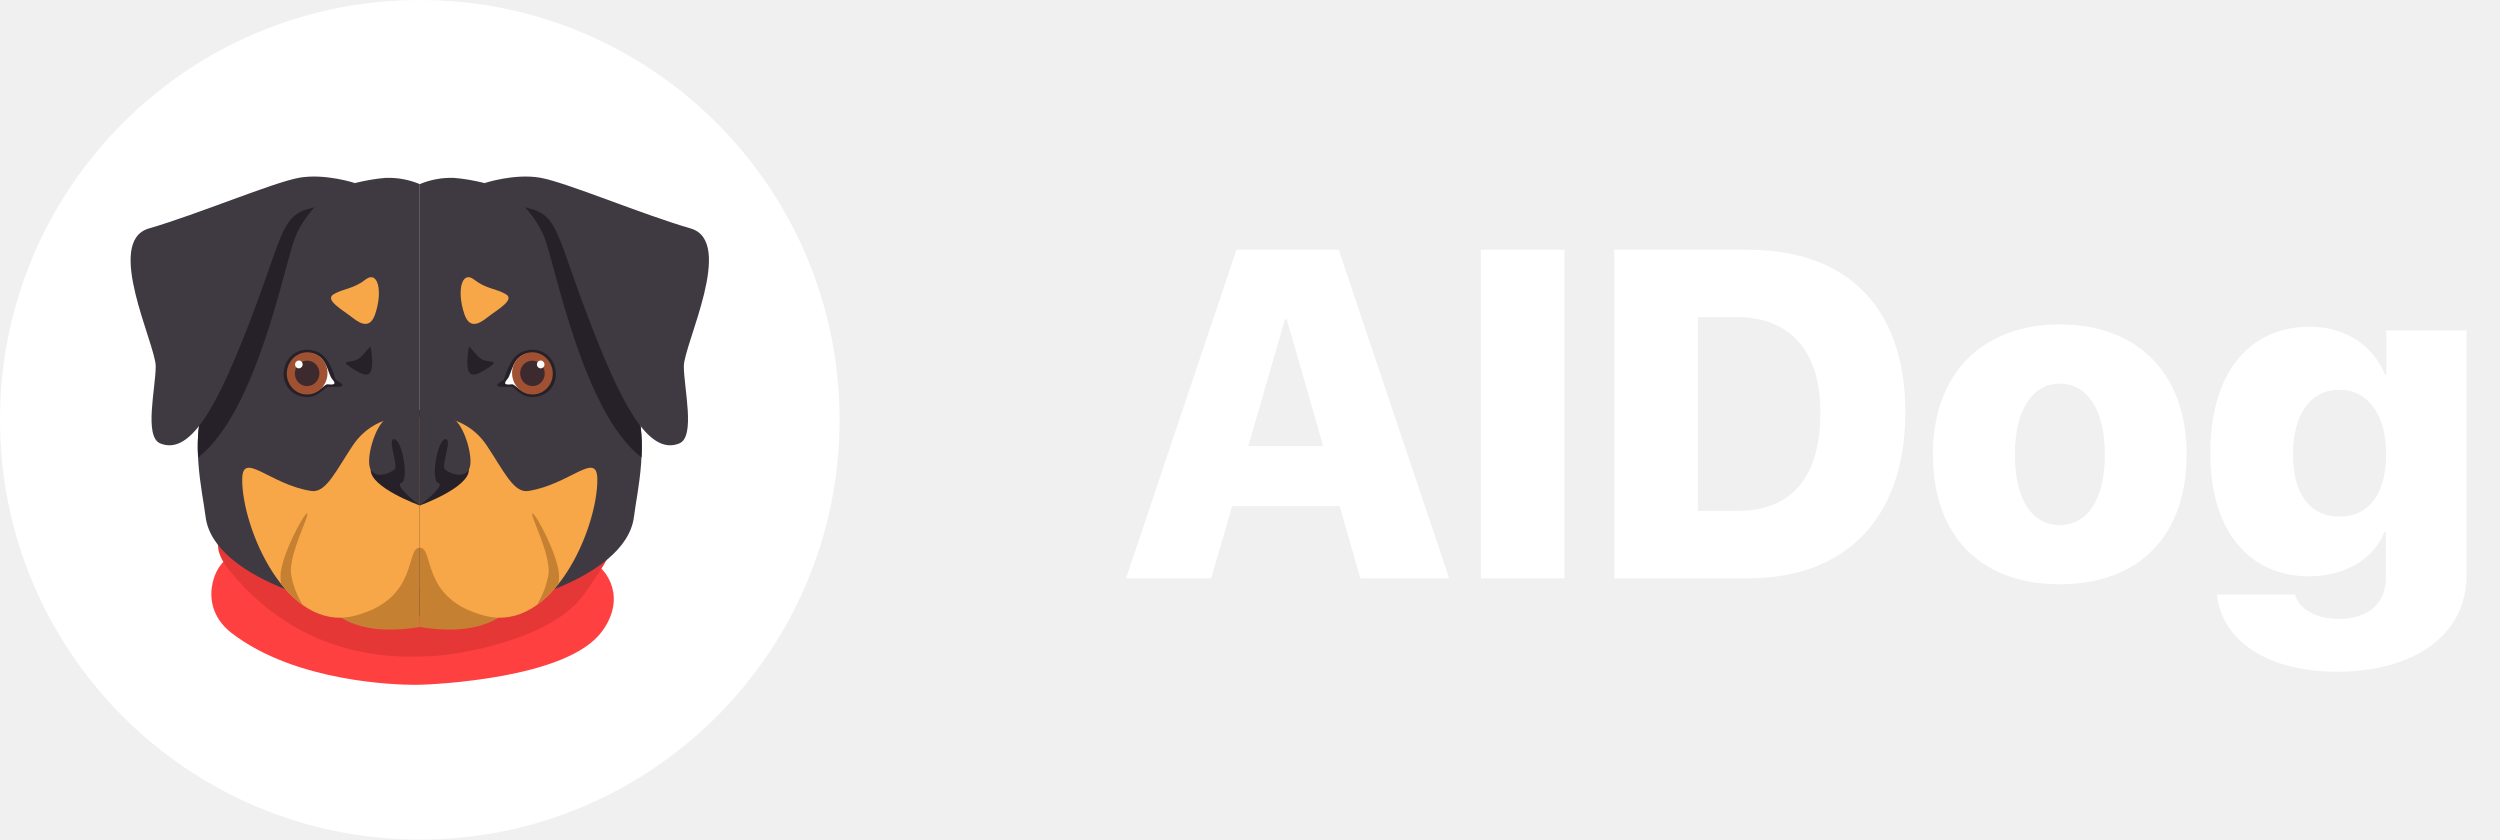
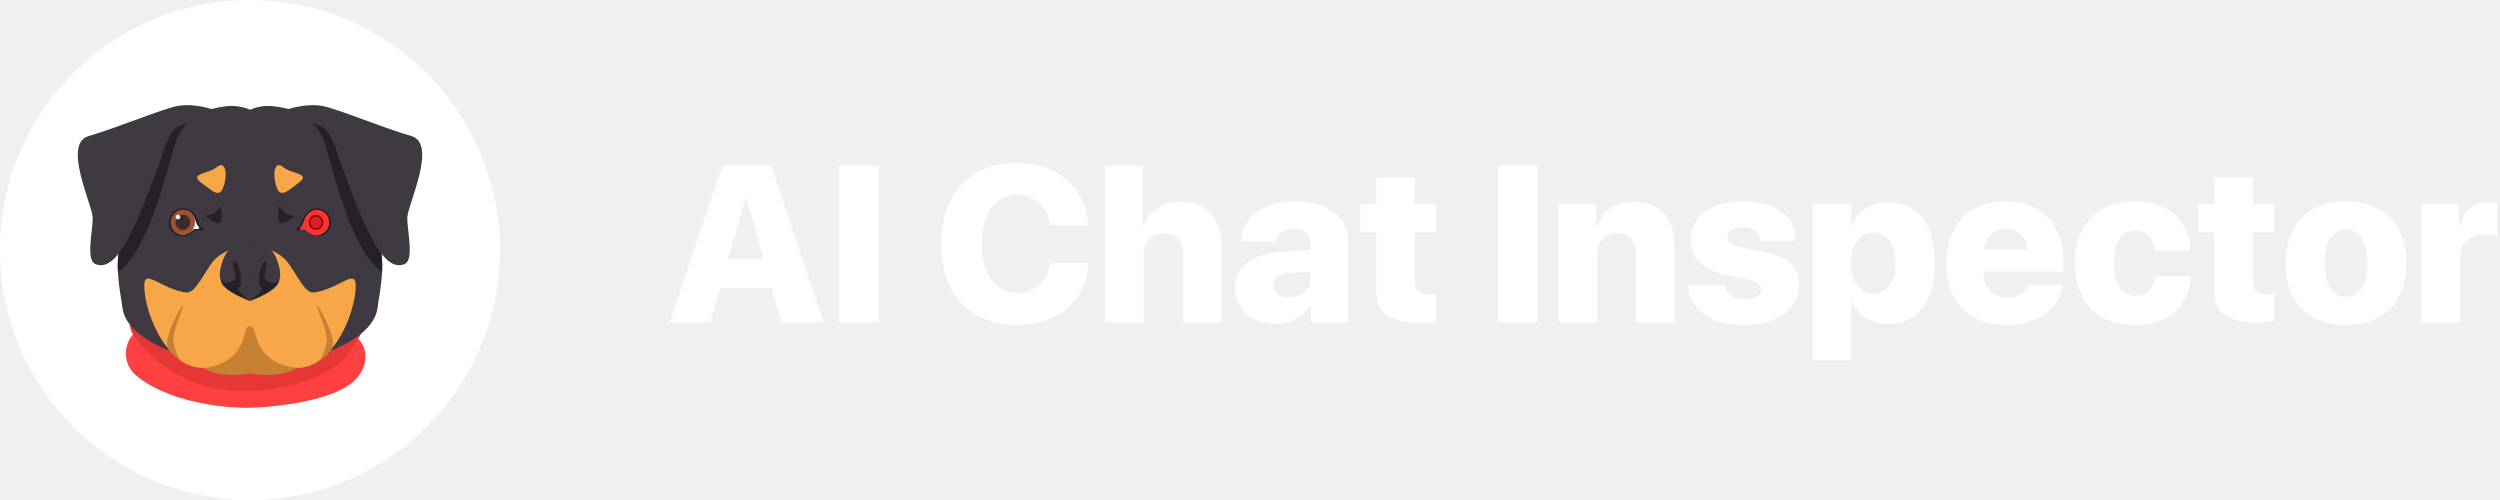
- <svg xmlns="http://www.w3.org/2000/svg" width="134" height="45" viewBox="0 0 134 45" fill="none">
+ <svg xmlns="http://www.w3.org/2000/svg" width="225" height="45" viewBox="0 0 225 45" fill="none">
  <circle cx="22.5" cy="22.5" r="22.5" fill="white" />
-   <path d="M72.915 31L71.804 27.13H66.043L64.919 31H60.354L66.274 13.385H71.755L77.676 31H72.915ZM68.874 17.121L66.909 23.908H70.925L68.972 17.121H68.874ZM83.853 31H79.373V13.385H83.853V31ZM86.526 13.385H93.679C99.001 13.385 102.126 16.474 102.126 22.089C102.126 27.716 98.989 31 93.679 31H86.526V13.385ZM91.006 16.998V27.387H93.093C96.011 27.387 97.573 25.617 97.573 22.101C97.573 18.793 95.925 16.998 93.093 16.998H91.006ZM110.403 31.317C106.216 31.317 103.604 28.778 103.604 24.347C103.604 20.002 106.277 17.389 110.403 17.389C114.553 17.389 117.202 19.989 117.202 24.347C117.202 28.791 114.59 31.317 110.403 31.317ZM110.403 28.144C111.88 28.144 112.82 26.789 112.82 24.359C112.82 21.967 111.88 20.563 110.403 20.563C108.938 20.563 107.998 21.967 107.998 24.359C107.998 26.789 108.914 28.144 110.403 28.144ZM125.393 27.692C126.943 27.692 127.896 26.496 127.896 24.347C127.896 22.223 126.931 20.893 125.393 20.893C123.843 20.893 122.903 22.211 122.903 24.347C122.903 26.496 123.831 27.692 125.393 27.692ZM125.259 36.005C121.475 36.005 119.07 34.284 118.826 31.867H123.013C123.22 32.636 124.124 33.173 125.356 33.173C127.017 33.173 127.883 32.282 127.883 30.963V28.522H127.798C127.273 29.926 125.71 30.89 123.757 30.89C120.583 30.89 118.472 28.473 118.472 24.311C118.472 20.062 120.486 17.511 123.818 17.511C125.747 17.511 127.224 18.561 127.822 20.062H127.908V17.706H132.205V30.854C132.205 34.027 129.397 36.005 125.259 36.005Z" fill="white" />
-   <g clip-path="url(#clip0_46_235)">
-     <path d="M22.23 33.521C18.47 33.419 14.692 31.474 12.702 30.323C12.246 30.068 10.987 32.193 12.702 33.521C16.005 36.079 21.332 36.207 22.23 36.207C23.374 36.207 30.235 35.823 31.886 33.521C33.129 31.789 31.759 30.579 31.505 30.579C29.98 31.517 25.991 33.623 22.23 33.521Z" fill="#FF4040" stroke="#FF4040" />
-     <path d="M22.993 31.986C19.232 31.884 15.455 29.94 13.464 28.789C13.008 28.533 11.345 28.619 12.717 30.302C16.783 35.291 22.095 34.672 22.993 34.672C24.136 34.672 29.234 33.884 30.885 31.581C32.128 29.849 32.522 29.044 32.267 29.044C30.743 29.983 26.753 32.089 22.993 31.986Z" fill="#E63737" stroke="#E63737" />
-     <path d="M22.5 9.868C21.922 9.627 21.299 9.513 20.674 9.534C18.666 9.687 15.493 10.784 14.332 12.358C13.338 13.705 12.088 18.154 11.015 21.264C10.177 23.691 10.844 26.284 11.019 27.695C11.443 31.126 18.522 33.001 22.5 33.001V9.868Z" fill="#3F3941" />
-     <path d="M16.679 30.334C16.679 30.334 16.679 34.555 22.5 33.609V27.093L16.679 30.334Z" fill="#C68032" />
-     <path d="M22.5 22.348C22.5 22.348 20.225 21.926 18.916 23.869C18.019 25.202 17.477 26.439 16.688 26.317C14.467 25.973 13.002 24.143 12.983 25.673C12.951 28.268 15.348 33.959 19.025 33.001C22.485 32.1 21.706 29.357 22.5 29.357V22.348Z" fill="#F7A747" />
-     <path d="M19.87 25.169C19.834 26.133 22.5 27.093 22.5 27.093V22C22.5 22 19.955 22.859 19.87 25.169Z" fill="#262128" />
-     <path d="M22.5 22C21.888 22.053 21.288 22.199 20.719 22.434C20.113 22.759 19.566 24.648 19.87 25.169C20.173 25.689 20.896 25.363 21.142 25.169C21.387 24.973 20.714 23.475 21.142 23.541C21.57 23.606 21.934 25.755 21.509 25.885C21.084 26.015 22.5 27.093 22.5 27.093V22Z" fill="#3F3941" />
-     <path d="M15.816 12.733C16.41 11.212 17.915 10.144 17.925 10.137C16.46 10.637 15.031 11.41 14.332 12.358C13.338 13.705 12.088 18.154 11.015 21.264C10.676 22.313 10.541 23.418 10.618 24.518C13.755 22.107 15.239 14.21 15.816 12.733Z" fill="#262128" />
+   <path d="M70.332 29L69.443 25.904H64.834L63.935 29H60.283L65.019 14.908H69.404L74.141 29H70.332ZM67.1 17.896L65.527 23.326H68.74L67.178 17.896H67.1ZM79.082 29H75.498V14.908H79.082V29ZM91.562 29.244C87.344 29.244 84.717 26.559 84.717 21.949C84.717 17.35 87.363 14.664 91.562 14.664C95.127 14.664 97.832 16.959 97.939 20.289H94.492C94.316 18.629 93.135 17.535 91.562 17.535C89.609 17.535 88.369 19.205 88.369 21.939C88.369 24.703 89.6 26.373 91.572 26.373C93.144 26.373 94.287 25.338 94.512 23.688H97.959C97.793 27.037 95.195 29.244 91.562 29.244ZM99.463 29V14.908H102.852V20.367H102.92C103.467 18.941 104.629 18.16 106.25 18.16C108.623 18.16 109.941 19.664 109.941 22.174V29H106.484V22.926C106.484 21.725 105.889 20.982 104.746 20.982C103.584 20.982 102.93 21.812 102.93 23.004V29H99.463ZM115.977 26.773C117.031 26.773 117.949 26.129 117.949 25.182V24.449L116.016 24.576C115.107 24.645 114.6 25.064 114.6 25.689C114.6 26.363 115.156 26.773 115.977 26.773ZM114.746 29.156C112.773 29.156 111.172 27.848 111.172 25.924C111.172 23.932 112.705 22.818 115.459 22.652L117.949 22.506V21.9C117.949 21.051 117.344 20.582 116.436 20.582C115.498 20.582 114.902 21.07 114.805 21.725H111.689C111.787 19.547 113.643 18.111 116.611 18.111C119.453 18.111 121.338 19.566 121.338 21.705V29H117.969V27.486H117.9C117.324 28.561 116.025 29.156 114.746 29.156ZM123.867 15.982H127.334V18.365H129.248V20.914H127.334V25.377C127.334 26.109 127.725 26.48 128.555 26.48C128.828 26.48 129.033 26.471 129.238 26.432V28.893C128.906 28.961 128.398 29.02 127.725 29.02C124.961 29.02 123.867 28.17 123.867 26.08V20.914H122.422V18.365H123.867V15.982ZM138.379 29H134.795V14.908H138.379V29ZM140.283 29V18.365H143.652V20.367H143.721C144.268 18.951 145.381 18.16 147.012 18.16C149.385 18.16 150.703 19.645 150.703 22.174V29H147.246V22.916C147.246 21.705 146.67 20.982 145.537 20.982C144.434 20.982 143.75 21.812 143.75 22.984V29H140.283ZM152.158 21.588C152.158 19.459 153.975 18.111 156.904 18.111C159.805 18.111 161.611 19.488 161.631 21.686H158.467C158.438 20.924 157.832 20.445 156.875 20.445C156.025 20.445 155.479 20.816 155.479 21.363C155.479 21.783 155.869 22.086 156.67 22.252L158.896 22.701C161.016 23.15 161.924 24.02 161.924 25.631C161.924 27.838 159.922 29.254 156.953 29.254C153.848 29.254 152.051 27.838 151.904 25.66H155.264C155.361 26.451 155.996 26.92 157.012 26.92C157.93 26.92 158.496 26.588 158.496 26.021C158.496 25.592 158.174 25.348 157.344 25.172L155.332 24.752C153.252 24.312 152.158 23.219 152.158 21.588ZM169.893 18.209C172.578 18.209 174.141 20.211 174.141 23.688C174.141 27.154 172.588 29.156 169.941 29.156C168.379 29.156 167.207 28.414 166.689 27.184H166.621V32.438H163.154V18.365H166.602V20.26H166.67C167.207 18.98 168.359 18.209 169.893 18.209ZM168.604 26.451C169.834 26.451 170.605 25.377 170.605 23.688C170.605 21.998 169.824 20.914 168.604 20.914C167.393 20.914 166.611 22.008 166.602 23.688C166.611 25.377 167.383 26.451 168.604 26.451ZM180.527 20.572C179.463 20.572 178.672 21.363 178.584 22.467H182.451C182.393 21.334 181.621 20.572 180.527 20.572ZM182.529 25.641H185.654C185.322 27.838 183.369 29.254 180.586 29.254C177.197 29.254 175.176 27.174 175.176 23.736C175.176 20.299 177.217 18.111 180.469 18.111C183.672 18.111 185.713 20.211 185.713 23.463V24.439H178.535V24.654C178.535 25.924 179.385 26.803 180.635 26.803C181.562 26.803 182.285 26.363 182.529 25.641ZM197.148 22.564H193.965C193.848 21.461 193.184 20.748 192.178 20.748C190.957 20.748 190.244 21.803 190.244 23.678C190.244 25.572 190.957 26.627 192.178 26.627C193.193 26.627 193.848 25.973 193.975 24.869H197.148C197.061 27.574 195.137 29.254 192.139 29.254C188.809 29.254 186.738 27.164 186.738 23.678C186.738 20.23 188.809 18.111 192.119 18.111C195.117 18.111 197.061 19.898 197.148 22.564ZM199.297 15.982H202.764V18.365H204.678V20.914H202.764V25.377C202.764 26.109 203.154 26.48 203.984 26.48C204.258 26.48 204.463 26.471 204.668 26.432V28.893C204.336 28.961 203.828 29.02 203.154 29.02C200.391 29.02 199.297 28.17 199.297 26.08V20.914H197.852V18.365H199.297V15.982ZM211.143 29.254C207.793 29.254 205.703 27.223 205.703 23.678C205.703 20.201 207.842 18.111 211.143 18.111C214.463 18.111 216.582 20.191 216.582 23.678C216.582 27.232 214.492 29.254 211.143 29.254ZM211.143 26.715C212.324 26.715 213.076 25.631 213.076 23.688C213.076 21.773 212.324 20.65 211.143 20.65C209.971 20.65 209.219 21.773 209.219 23.688C209.219 25.631 209.951 26.715 211.143 26.715ZM217.92 29V18.365H221.289V20.377H221.357C221.748 18.941 222.607 18.209 223.857 18.209C224.209 18.209 224.502 18.258 224.736 18.346V21.295C224.443 21.178 224.043 21.1 223.633 21.1C222.178 21.1 221.387 21.92 221.387 23.404V29H217.92Z" fill="white" />
+   <g clip-path="url(#clip0_54_806)">
+     <path d="M22.231 33.521C18.47 33.419 14.693 31.474 12.702 30.323C12.246 30.068 10.987 32.193 12.702 33.521C16.005 36.079 21.332 36.207 22.231 36.207C23.374 36.207 30.235 35.823 31.887 33.521C33.129 31.789 31.759 30.579 31.505 30.579C29.981 31.517 25.991 33.623 22.231 33.521Z" fill="#FF4040" stroke="#FF4040" />
+     <path d="M22.993 31.986C19.232 31.884 15.455 29.94 13.464 28.788C13.008 28.533 11.345 28.618 12.717 30.302C16.783 35.291 22.095 34.672 22.993 34.672C24.137 34.672 29.234 33.884 30.886 31.581C32.128 29.849 32.522 29.044 32.268 29.044C30.743 29.982 26.754 32.088 22.993 31.986Z" fill="#E63737" stroke="#E63737" />
+     <path d="M22.5 9.868C21.922 9.627 21.3 9.513 20.675 9.534C18.666 9.687 15.494 10.784 14.332 12.358C13.338 13.705 12.089 18.154 11.016 21.264C10.178 23.691 10.845 26.284 11.02 27.695C11.444 31.126 18.522 33.001 22.5 33.001V9.868Z" fill="#3F3941" />
+     <path d="M16.68 30.334C16.68 30.334 16.68 34.555 22.5 33.608V27.093L16.68 30.334Z" fill="#C68032" />
+     <path d="M22.5 22.348C22.5 22.348 20.225 21.926 18.915 23.869C18.019 25.202 17.477 26.439 16.687 26.317C14.467 25.973 13.002 24.143 12.983 25.673C12.95 28.268 15.348 33.959 19.025 33.001C22.485 32.1 21.705 29.357 22.5 29.357V22.348Z" fill="#F7A747" />
+     <path d="M19.869 25.168C19.833 26.133 22.5 27.093 22.5 27.093V22C22.5 22 19.955 22.859 19.869 25.168Z" fill="#262128" />
+     <path d="M22.5 22C21.888 22.053 21.288 22.199 20.719 22.433C20.113 22.759 19.566 24.647 19.87 25.168C20.173 25.689 20.896 25.363 21.142 25.168C21.387 24.973 20.714 23.475 21.142 23.541C21.57 23.606 21.933 25.754 21.509 25.884C21.084 26.015 22.5 27.093 22.5 27.093V22Z" fill="#3F3941" />
+     <path d="M15.816 12.733C16.41 11.212 17.915 10.145 17.924 10.138C16.46 10.637 15.031 11.41 14.332 12.358C13.338 13.705 12.088 18.154 11.015 21.264C10.676 22.313 10.541 23.418 10.617 24.519C13.755 22.107 15.238 14.21 15.816 12.733Z" fill="#262128" />
    <path d="M19.025 9.812C19.025 9.812 17.423 9.284 16.042 9.526C14.661 9.769 10.603 11.485 7.981 12.245C5.578 12.942 8.346 18.46 8.346 19.63C8.346 20.801 7.709 23.401 8.585 23.765C10.313 24.486 11.812 21.364 13.49 16.973C15.167 12.583 15.077 11.525 16.686 11.157C17.925 10.874 19.025 9.812 19.025 9.812Z" fill="#3F3941" />
-     <path d="M20.114 16.824C19.862 17.58 19.404 17.433 18.891 17.025C18.379 16.617 17.363 16.073 17.888 15.767C18.413 15.461 18.936 15.495 19.59 14.985C20.244 14.475 20.532 15.569 20.114 16.824Z" fill="#F7A747" />
-     <path d="M16.293 21.268C16.122 21.252 15.957 21.2 15.808 21.114C15.659 21.028 15.53 20.911 15.429 20.771C15.329 20.631 15.259 20.471 15.226 20.302C15.192 20.132 15.195 19.957 15.234 19.789C15.261 19.621 15.322 19.461 15.413 19.317C15.504 19.174 15.624 19.051 15.764 18.956C15.904 18.86 16.062 18.795 16.228 18.764C16.394 18.732 16.565 18.735 16.729 18.773C17.358 18.884 17.716 19.413 17.976 20.314C18.006 20.419 18.452 20.562 18.322 20.695C18.231 20.789 17.623 20.695 17.512 20.76C17.325 20.868 16.939 21.383 16.293 21.268V21.268Z" fill="#262128" />
-     <path d="M17.805 20.317C17.553 20.03 17.555 19.09 16.687 18.936C16.548 18.913 16.406 18.918 16.269 18.95C16.132 18.983 16.003 19.042 15.889 19.125C15.775 19.208 15.678 19.313 15.604 19.434C15.531 19.555 15.482 19.689 15.46 19.829C15.414 20.087 15.461 20.352 15.591 20.579C15.722 20.805 15.928 20.978 16.172 21.066C16.941 21.305 17.358 20.586 17.553 20.598C17.748 20.611 18.117 20.675 17.805 20.317Z" fill="white" />
+     <path d="M20.114 16.824C19.862 17.579 19.404 17.433 18.891 17.025C18.379 16.617 17.363 16.073 17.888 15.767C18.413 15.461 18.936 15.494 19.59 14.985C20.244 14.475 20.532 15.569 20.114 16.824Z" fill="#F7A747" />
+     <path d="M16.294 21.268C16.123 21.252 15.957 21.2 15.808 21.114C15.659 21.028 15.53 20.911 15.43 20.771C15.329 20.631 15.26 20.471 15.226 20.302C15.193 20.132 15.196 19.957 15.235 19.789C15.262 19.621 15.323 19.461 15.414 19.317C15.505 19.174 15.624 19.051 15.764 18.956C15.904 18.86 16.062 18.795 16.228 18.764C16.394 18.732 16.565 18.735 16.73 18.773C17.359 18.884 17.717 19.413 17.976 20.314C18.006 20.419 18.453 20.562 18.323 20.695C18.231 20.789 17.623 20.695 17.512 20.76C17.326 20.868 16.939 21.383 16.294 21.268V21.268Z" fill="#262128" />
+     <path d="M17.805 20.317C17.553 20.029 17.556 19.09 16.688 18.936C16.549 18.913 16.407 18.917 16.27 18.95C16.133 18.982 16.003 19.042 15.889 19.125C15.775 19.208 15.678 19.313 15.605 19.434C15.531 19.555 15.482 19.689 15.46 19.829C15.415 20.087 15.461 20.352 15.592 20.579C15.722 20.805 15.928 20.978 16.173 21.066C16.941 21.305 17.358 20.585 17.553 20.598C17.748 20.611 18.117 20.675 17.805 20.317Z" fill="white" />
    <path d="M17.536 20.203C17.644 19.588 17.251 19.004 16.659 18.898C16.066 18.793 15.498 19.206 15.39 19.822C15.282 20.437 15.675 21.021 16.267 21.127C16.86 21.232 17.428 20.819 17.536 20.203Z" fill="#A05132" />
-     <path d="M17.111 20.128C17.176 19.756 16.939 19.404 16.581 19.34C16.223 19.276 15.88 19.526 15.815 19.898C15.75 20.269 15.987 20.622 16.345 20.686C16.703 20.749 17.046 20.5 17.111 20.128Z" fill="#3D2A2E" />
-     <path d="M16.219 19.57C16.239 19.455 16.166 19.346 16.055 19.326C15.945 19.307 15.839 19.384 15.819 19.498C15.799 19.613 15.872 19.722 15.983 19.741C16.093 19.761 16.199 19.684 16.219 19.57Z" fill="#FBFCFC" />
-     <path d="M19.869 18.602C19.847 18.462 19.421 19.224 19.025 19.323C18.63 19.422 18.238 19.335 18.881 19.746C19.524 20.157 20.186 20.541 19.869 18.602Z" fill="#262128" />
+     <path d="M17.11 20.128C17.175 19.756 16.938 19.404 16.58 19.34C16.223 19.276 15.88 19.526 15.814 19.898C15.749 20.269 15.986 20.622 16.344 20.686C16.702 20.749 17.045 20.5 17.11 20.128Z" fill="#3D2A2E" />
+     <path d="M16.219 19.569C16.239 19.455 16.166 19.346 16.055 19.326C15.945 19.307 15.839 19.384 15.819 19.498C15.799 19.613 15.872 19.721 15.982 19.741C16.093 19.761 16.199 19.684 16.219 19.569Z" fill="#FBFCFC" />
+     <path d="M19.87 18.602C19.847 18.462 19.421 19.224 19.026 19.323C18.63 19.422 18.238 19.335 18.881 19.746C19.524 20.157 20.186 20.541 19.87 18.602Z" fill="#262128" />
    <path d="M15.592 30.707C15.518 29.619 16.625 27.554 16.464 27.518C16.303 27.482 15.034 29.844 15.034 30.895C15.036 31.032 15.048 31.17 15.071 31.305C15.401 31.73 15.789 32.107 16.222 32.425C15.898 31.902 15.683 31.317 15.592 30.707Z" fill="#C68032" />
    <path d="M22.5 9.868C23.078 9.627 23.701 9.513 24.326 9.534C26.334 9.687 29.507 10.784 30.668 12.358C31.662 13.705 32.912 18.154 33.985 21.264C34.822 23.691 34.156 26.284 33.981 27.695C33.557 31.126 26.479 33.001 22.5 33.001V9.868Z" fill="#3F3941" />
-     <path d="M28.321 30.334C28.321 30.334 28.321 34.555 22.5 33.609V27.093L28.321 30.334Z" fill="#C68032" />
-     <path d="M22.5 22.348C22.5 22.348 24.775 21.926 26.084 23.869C26.981 25.202 27.522 26.439 28.312 26.317C30.532 25.973 31.998 24.143 32.017 25.673C32.049 28.268 29.651 33.959 25.974 33.001C22.515 32.1 23.294 29.357 22.5 29.357L22.5 22.348Z" fill="#F7A747" />
-     <path d="M25.131 25.169C25.167 26.133 22.5 27.093 22.5 27.093V22C22.5 22 25.044 22.859 25.131 25.169Z" fill="#262128" />
-     <path d="M22.5 22C23.113 22.053 23.713 22.199 24.282 22.434C24.889 22.759 25.436 24.648 25.132 25.169C24.829 25.689 24.105 25.363 23.86 25.169C23.615 24.973 24.288 23.475 23.86 23.541C23.433 23.606 23.068 25.755 23.493 25.885C23.918 26.015 22.502 27.093 22.502 27.093L22.5 22Z" fill="#3F3941" />
-     <path d="M29.184 12.733C28.59 11.212 27.085 10.144 27.075 10.137C28.54 10.637 29.969 11.41 30.668 12.358C31.663 13.705 32.912 18.154 33.985 21.264C34.324 22.313 34.459 23.418 34.383 24.518C31.247 22.107 29.762 14.21 29.184 12.733Z" fill="#262128" />
+     <path d="M28.321 30.334C28.321 30.334 28.321 34.555 22.5 33.608V27.093L28.321 30.334Z" fill="#C68032" />
+     <path d="M22.5 22.348C22.5 22.348 24.775 21.926 26.085 23.869C26.981 25.202 27.523 26.439 28.313 26.317C30.533 25.973 31.998 24.143 32.017 25.673C32.05 28.268 29.652 33.959 25.975 33.001C22.515 32.1 23.294 29.357 22.5 29.357L22.5 22.348Z" fill="#F7A747" />
+     <path d="M25.131 25.168C25.167 26.133 22.5 27.093 22.5 27.093V22C22.5 22 25.044 22.859 25.131 25.168Z" fill="#262128" />
+     <path d="M22.5 22C23.113 22.052 23.713 22.199 24.282 22.433C24.889 22.759 25.436 24.647 25.132 25.168C24.829 25.689 24.105 25.363 23.86 25.168C23.615 24.973 24.288 23.475 23.86 23.541C23.433 23.606 23.068 25.754 23.493 25.884C23.918 26.015 22.502 27.093 22.502 27.093L22.5 22Z" fill="#3F3941" />
+     <path d="M29.184 12.733C28.59 11.212 27.085 10.145 27.075 10.138C28.54 10.637 29.968 11.41 30.668 12.358C31.662 13.705 32.912 18.154 33.985 21.264C34.323 22.313 34.458 23.418 34.383 24.519C31.246 22.107 29.761 14.21 29.184 12.733Z" fill="#262128" />
    <path d="M25.975 9.812C25.975 9.812 27.577 9.284 28.958 9.526C30.34 9.769 34.397 11.485 37.019 12.245C39.422 12.942 36.654 18.46 36.654 19.63C36.654 20.801 37.291 23.401 36.416 23.765C34.687 24.486 33.186 21.364 31.51 16.973C29.834 12.583 29.923 11.525 28.314 11.157C27.075 10.874 25.975 9.812 25.975 9.812Z" fill="#3F3941" />
-     <path d="M24.886 16.824C25.138 17.58 25.596 17.433 26.108 17.025C26.621 16.617 27.637 16.073 27.112 15.767C26.587 15.461 26.065 15.495 25.41 14.985C24.756 14.475 24.468 15.569 24.886 16.824Z" fill="#F7A747" />
-     <path d="M28.706 21.268C28.877 21.252 29.043 21.2 29.192 21.114C29.341 21.028 29.47 20.911 29.57 20.771C29.67 20.631 29.74 20.471 29.773 20.302C29.807 20.132 29.804 19.957 29.765 19.789C29.738 19.621 29.677 19.461 29.586 19.317C29.495 19.174 29.376 19.051 29.236 18.956C29.096 18.86 28.938 18.795 28.771 18.764C28.605 18.732 28.435 18.735 28.27 18.773C27.641 18.884 27.283 19.413 27.024 20.314C26.994 20.419 26.547 20.562 26.677 20.695C26.769 20.789 27.377 20.695 27.488 20.76C27.674 20.868 28.061 21.383 28.706 21.268V21.268Z" fill="#262128" />
-     <path d="M27.196 20.317C27.447 20.03 27.445 19.09 28.313 18.936C28.452 18.913 28.594 18.918 28.731 18.95C28.868 18.983 28.997 19.042 29.111 19.125C29.225 19.208 29.322 19.313 29.396 19.434C29.469 19.555 29.518 19.689 29.54 19.829C29.586 20.087 29.539 20.353 29.409 20.579C29.278 20.806 29.072 20.978 28.827 21.066C28.059 21.305 27.642 20.586 27.447 20.598C27.252 20.611 26.883 20.675 27.196 20.317Z" fill="white" />
-     <path d="M28.734 21.127C29.326 21.022 29.719 20.437 29.611 19.822C29.503 19.206 28.935 18.793 28.343 18.898C27.75 19.004 27.357 19.588 27.465 20.203C27.573 20.819 28.141 21.232 28.734 21.127Z" fill="#A05132" />
-     <path d="M28.656 20.685C29.014 20.622 29.251 20.269 29.186 19.897C29.121 19.526 28.778 19.276 28.42 19.34C28.062 19.403 27.825 19.756 27.89 20.128C27.955 20.499 28.298 20.749 28.656 20.685Z" fill="#3D2A2E" />
-     <path d="M29.018 19.741C29.128 19.721 29.201 19.613 29.181 19.498C29.161 19.383 29.055 19.306 28.945 19.326C28.834 19.346 28.761 19.454 28.781 19.569C28.801 19.684 28.907 19.761 29.018 19.741Z" fill="#FBFCFC" />
+     <path d="M24.886 16.824C25.138 17.579 25.596 17.433 26.108 17.025C26.621 16.617 27.637 16.073 27.112 15.767C26.587 15.461 26.064 15.494 25.41 14.985C24.756 14.475 24.468 15.569 24.886 16.824Z" fill="#F7A747" />
+     <path d="M28.706 21.268C28.877 21.252 29.042 21.2 29.191 21.114C29.34 21.028 29.47 20.911 29.57 20.771C29.67 20.631 29.739 20.471 29.773 20.302C29.807 20.132 29.804 19.957 29.765 19.789C29.738 19.621 29.677 19.461 29.586 19.317C29.495 19.174 29.375 19.051 29.235 18.956C29.095 18.86 28.937 18.795 28.771 18.764C28.605 18.732 28.434 18.735 28.27 18.773C27.64 18.884 27.283 19.413 27.024 20.314C26.993 20.419 26.547 20.562 26.677 20.695C26.768 20.789 27.376 20.695 27.488 20.76C27.674 20.868 28.06 21.383 28.706 21.268V21.268Z" fill="#262128" />
+     <path d="M27.121 20.396C27.373 20.108 27.37 19.169 28.238 19.014C28.377 18.991 28.519 18.996 28.656 19.029C28.793 19.061 28.922 19.12 29.037 19.203C29.151 19.286 29.247 19.391 29.321 19.512C29.395 19.633 29.444 19.767 29.465 19.907C29.511 20.165 29.464 20.431 29.334 20.657C29.203 20.884 28.997 21.057 28.753 21.145C27.984 21.384 27.567 20.664 27.372 20.677C27.177 20.689 26.809 20.753 27.121 20.396Z" fill="#FF3232" />
+     <path d="M28.734 21.127C29.326 21.021 29.719 20.437 29.611 19.822C29.503 19.206 28.935 18.793 28.343 18.898C27.75 19.003 27.357 19.588 27.465 20.203C27.573 20.819 28.141 21.232 28.734 21.127Z" fill="#FF3232" />
+     <path d="M28.554 20.685C28.912 20.621 29.149 20.268 29.084 19.897C29.019 19.525 28.676 19.276 28.318 19.339C27.96 19.403 27.723 19.756 27.788 20.127C27.853 20.499 28.196 20.749 28.554 20.685Z" fill="#970121" />
+     <path d="M28.524 20.515C28.792 20.468 28.969 20.204 28.921 19.926C28.872 19.648 28.615 19.461 28.347 19.509C28.079 19.556 27.902 19.82 27.951 20.098C27.999 20.376 28.256 20.563 28.524 20.515Z" fill="#DA2020" />
    <path d="M25.131 18.602C25.154 18.462 25.579 19.224 25.974 19.323C26.37 19.422 26.762 19.335 26.119 19.746C25.476 20.157 24.814 20.541 25.131 18.602Z" fill="#262128" />
-     <path d="M29.408 30.707C29.482 29.619 28.375 27.554 28.536 27.518C28.698 27.482 29.966 29.844 29.966 30.895C29.965 31.032 29.952 31.17 29.929 31.305C29.599 31.73 29.212 32.107 28.778 32.425C29.102 31.902 29.317 31.317 29.408 30.707Z" fill="#C68032" />
+     <path d="M29.409 30.707C29.483 29.619 28.375 27.554 28.537 27.518C28.698 27.482 29.966 29.844 29.966 30.895C29.965 31.032 29.953 31.17 29.93 31.305C29.599 31.73 29.212 32.107 28.779 32.425C29.103 31.902 29.317 31.317 29.409 30.707Z" fill="#C68032" />
  </g>
  <defs>
-     <clipPath id="clip0_46_235">
+     <clipPath id="clip0_54_806">
      <rect width="31" height="33" fill="white" transform="translate(7 6)" />
    </clipPath>
  </defs>
</svg>
